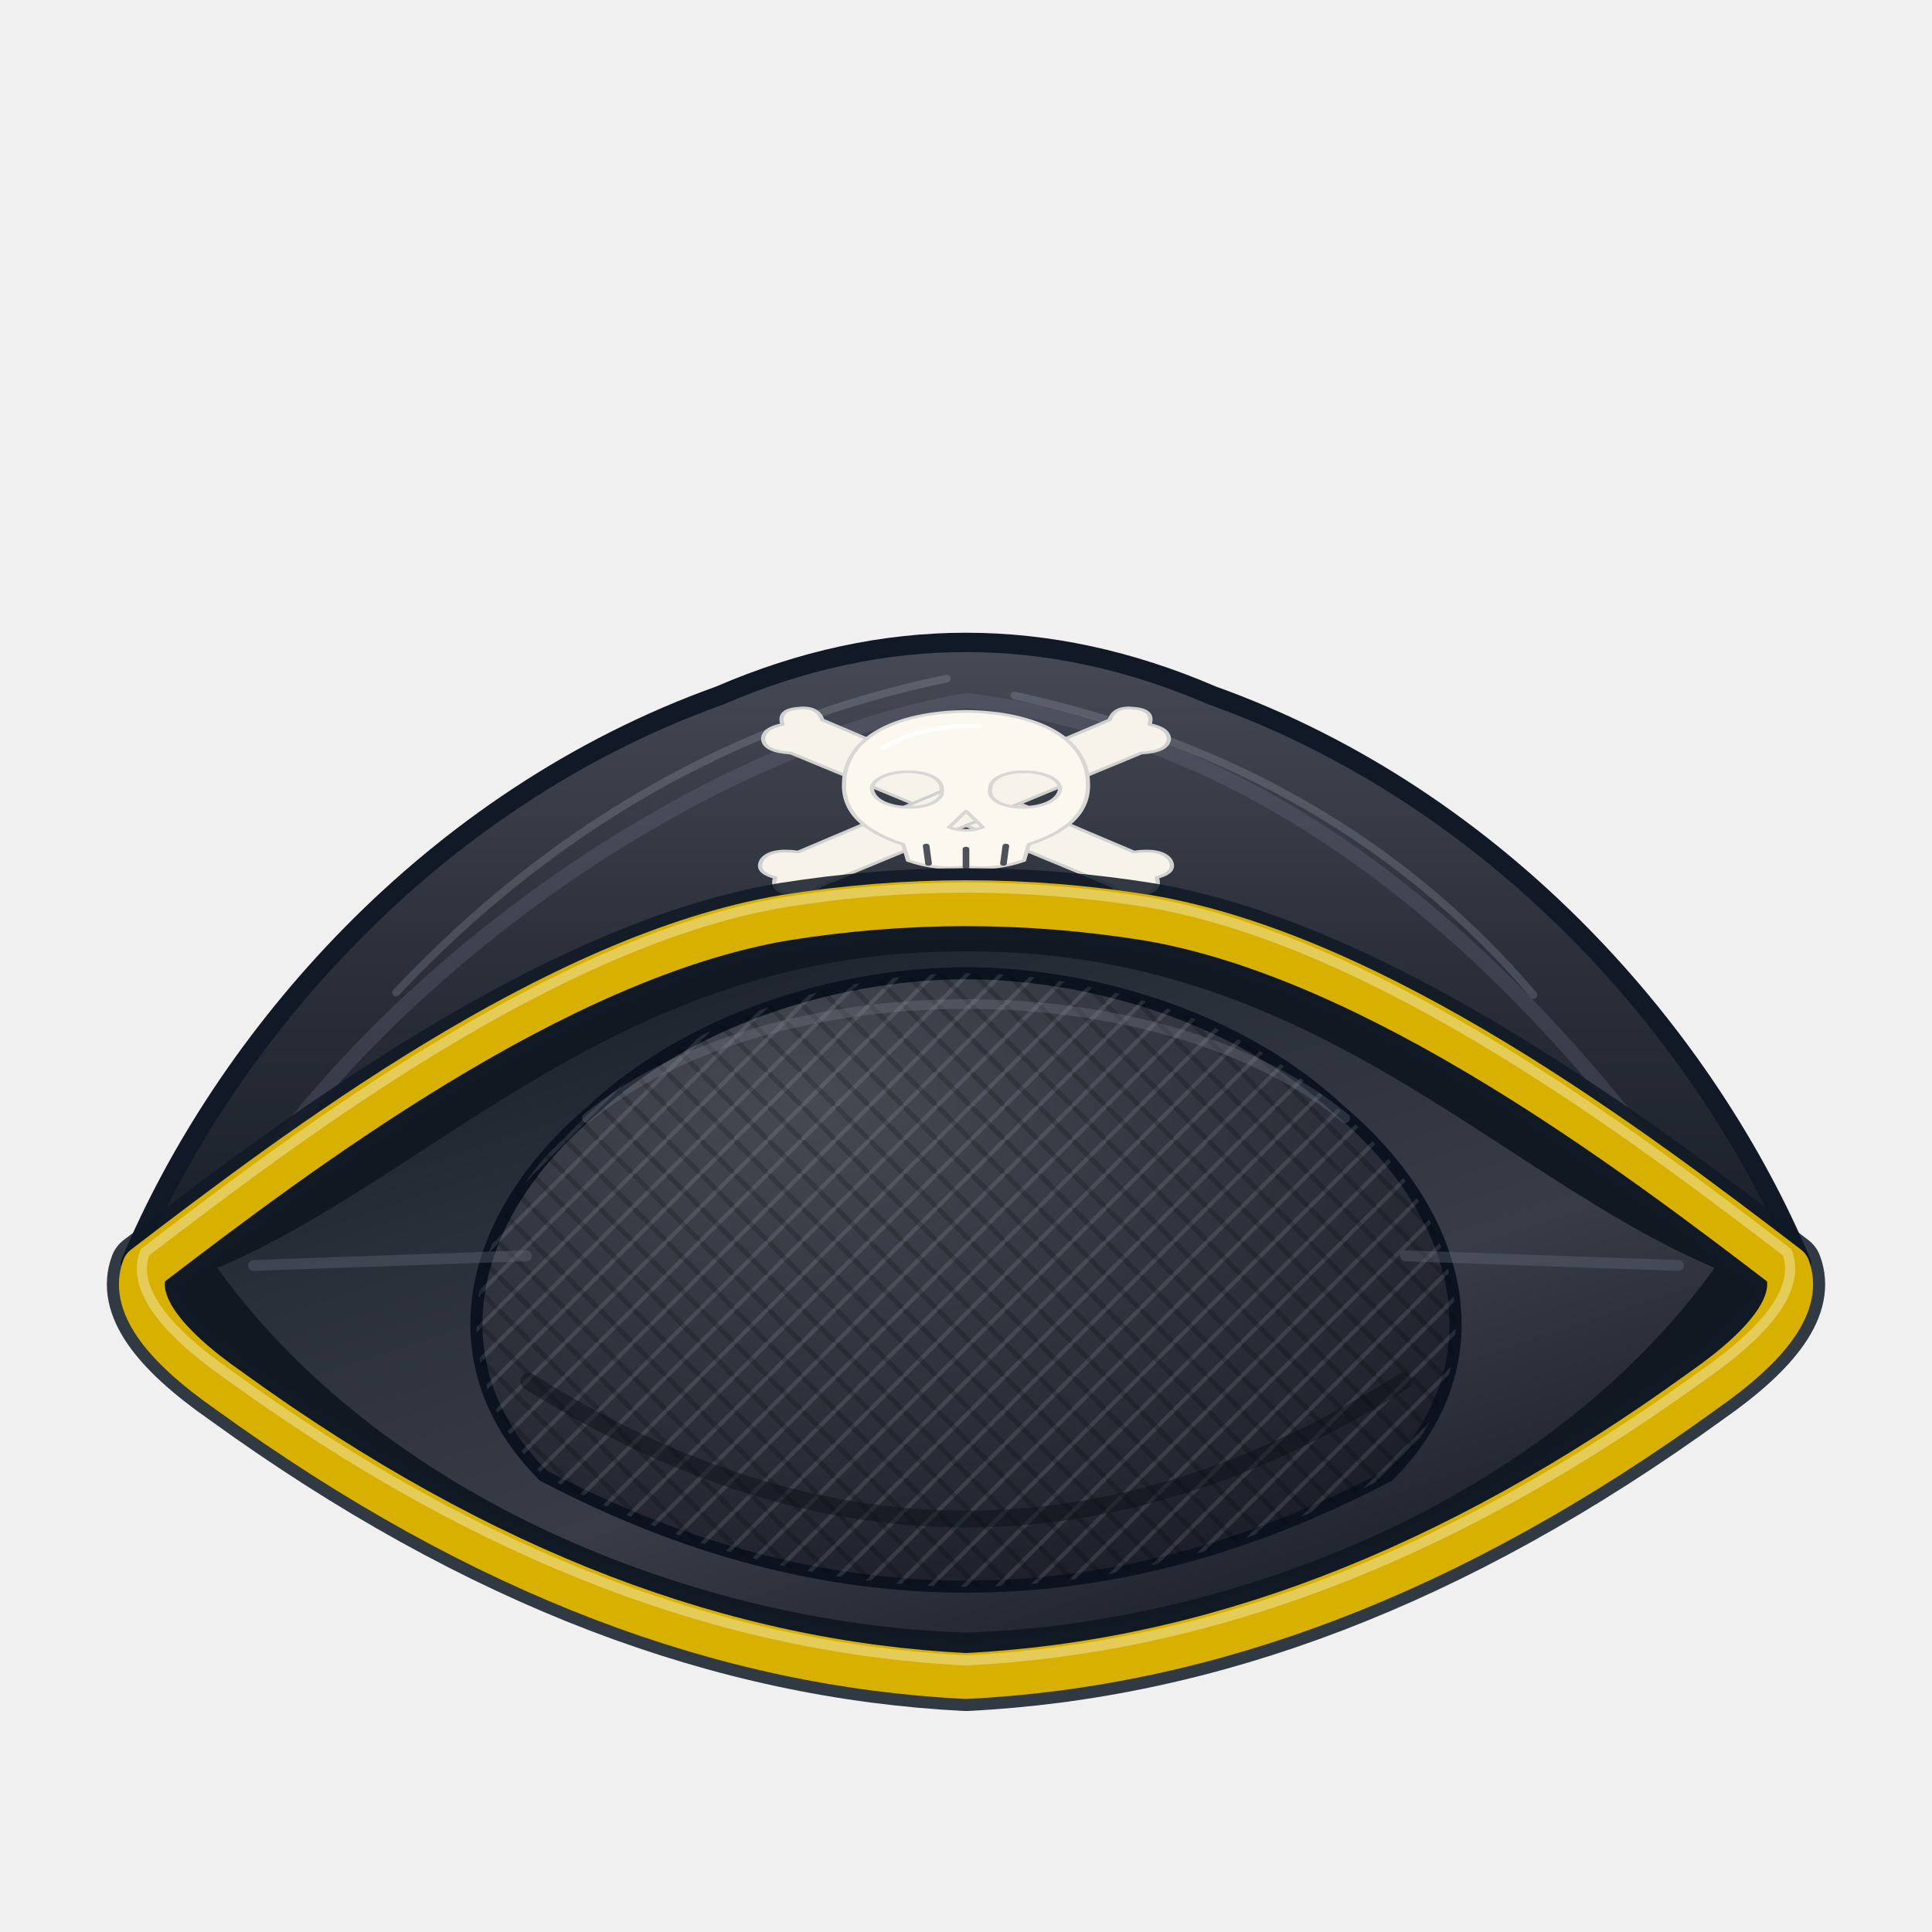
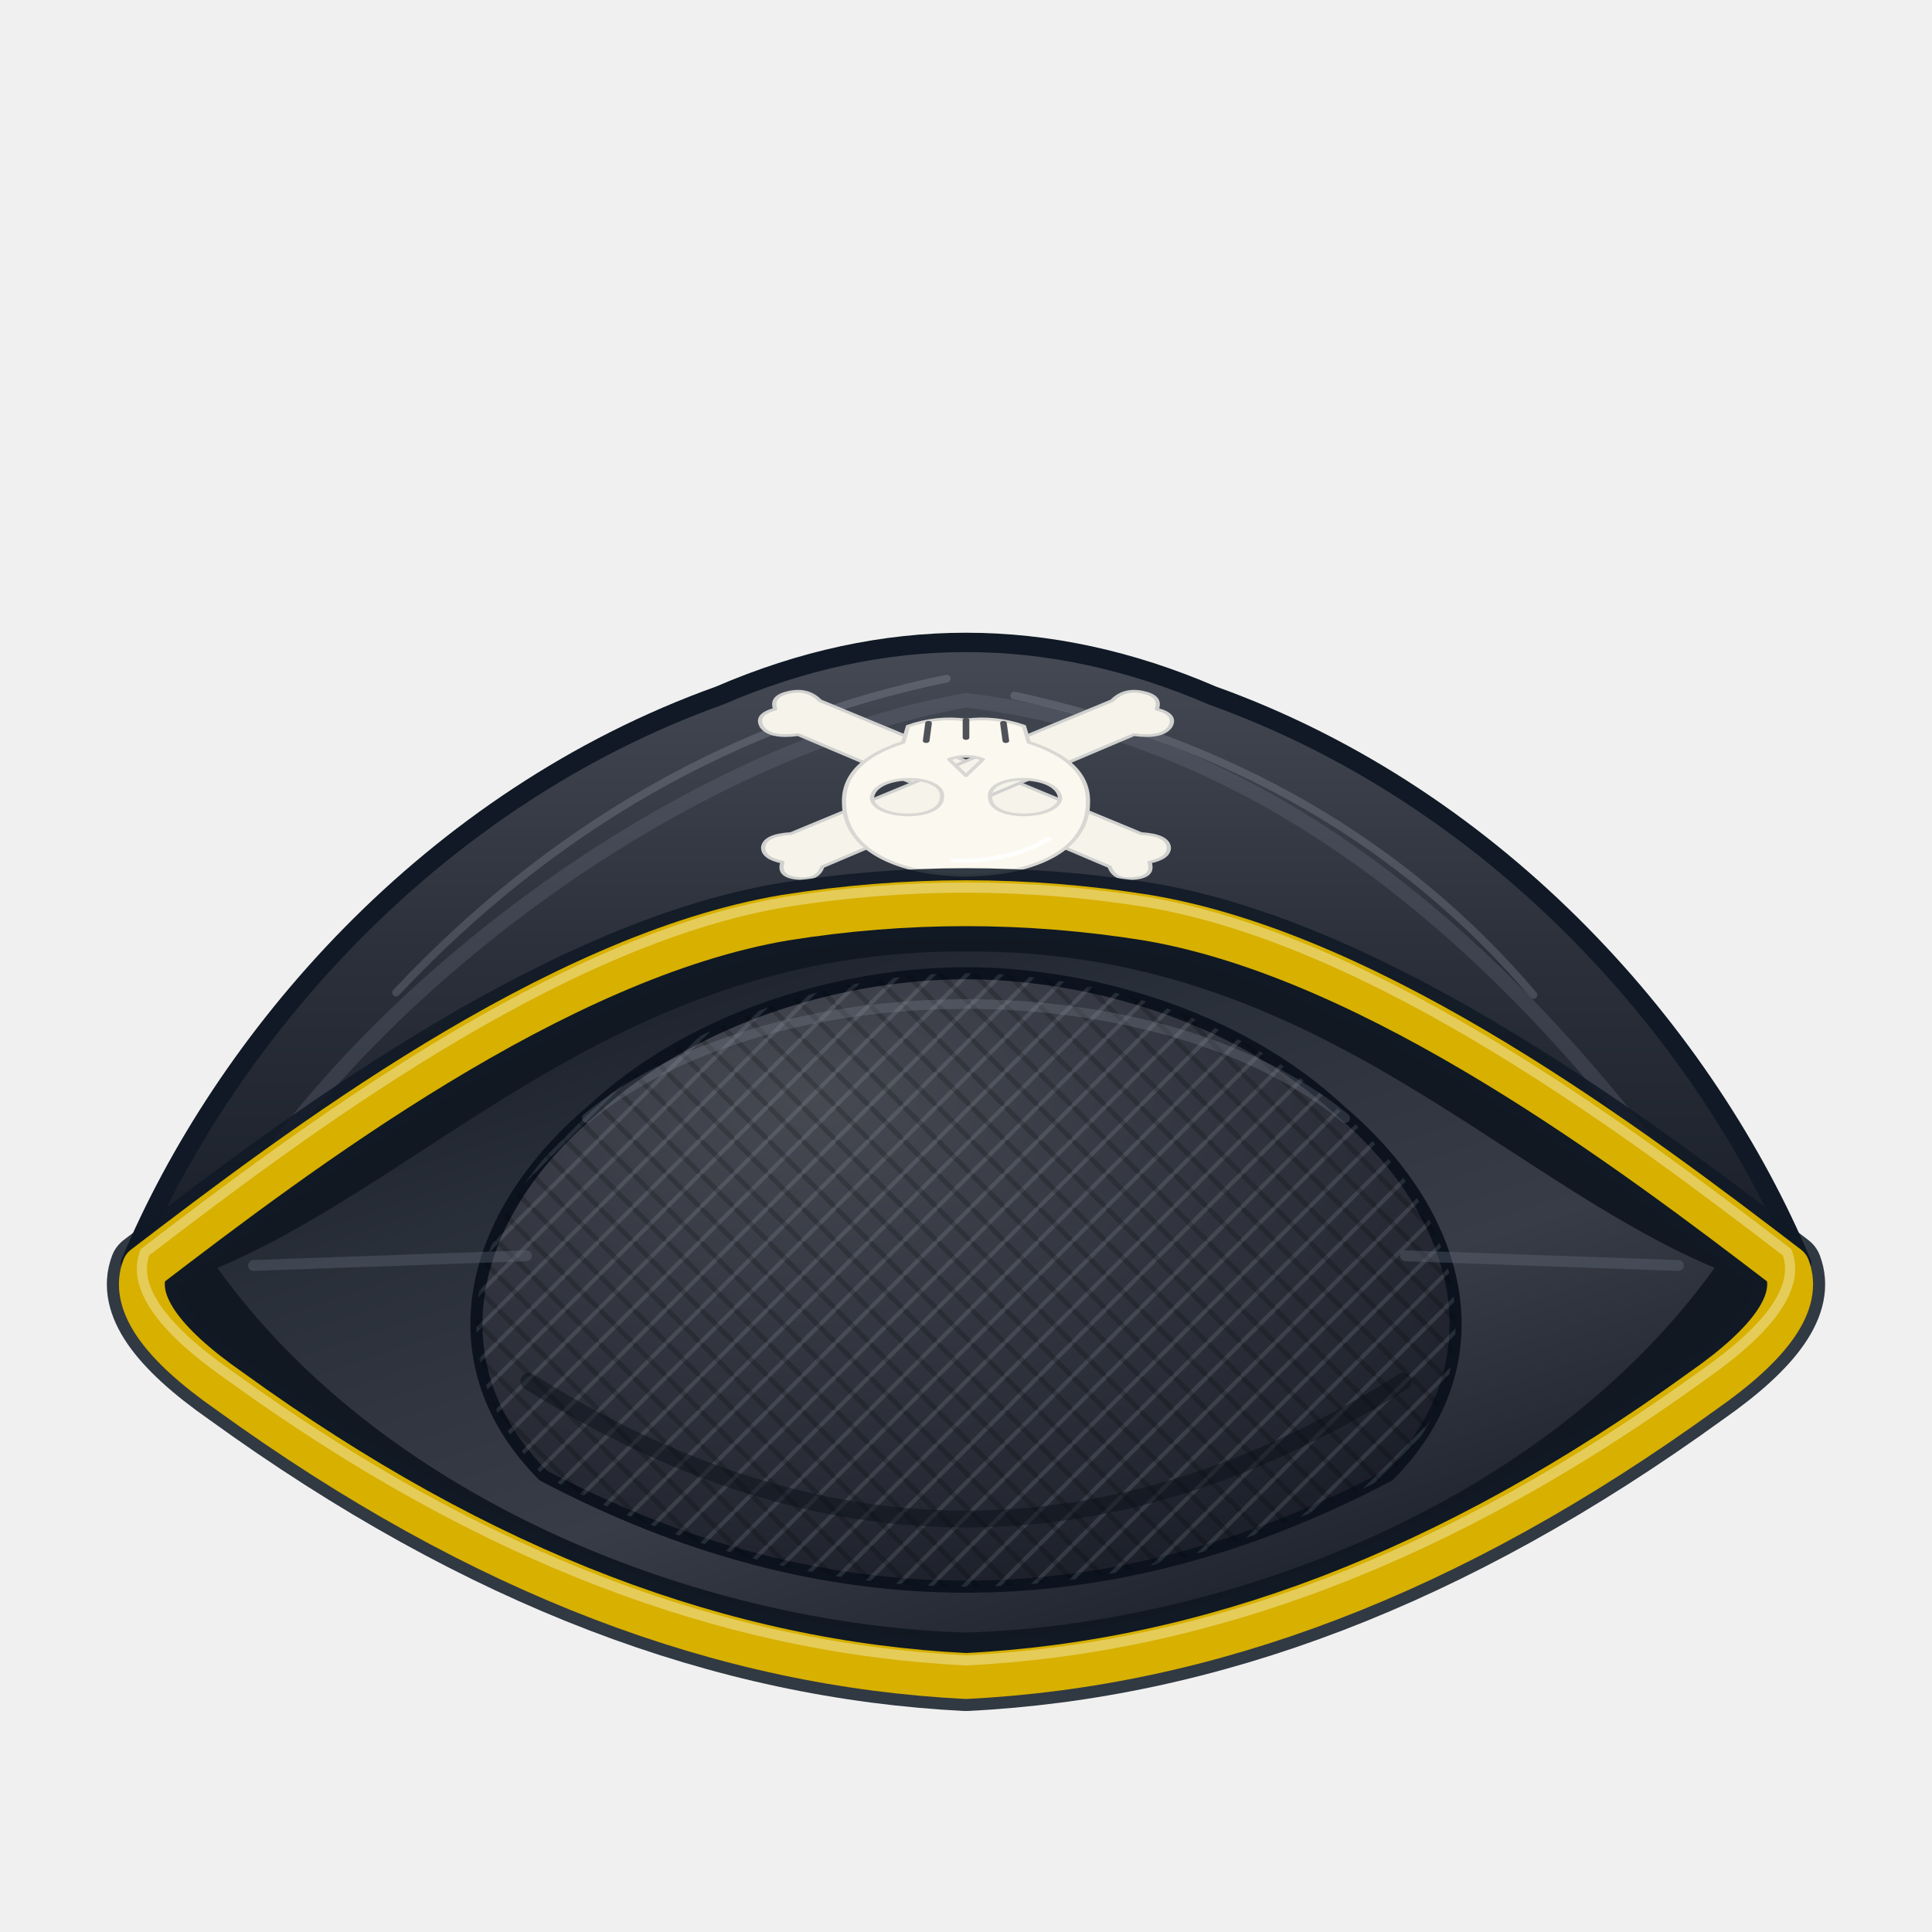
<svg xmlns="http://www.w3.org/2000/svg" width="80" height="80" viewBox="-8 -8 80 80" role="img" aria-label="GAME FRIENDS pirate hat — top-down, upper trim in player color" color="#d7b000" data-cosmetic="pirate-hat" data-view="top-down" data-anchor="32 32" data-color-binding="root-color">
  <defs>
    <radialGradient id="gf-pirate-top-d7b000-felt" cx=".34" cy=".2" r=".95">
      <stop offset="0" stop-color="#474a53" />
      <stop offset=".36" stop-color="#363943" />
      <stop offset=".75" stop-color="#242731" />
      <stop offset="1" stop-color="#151923" />
    </radialGradient>
    <linearGradient id="gf-pirate-top-d7b000-crown" x1=".08" y1="0" x2=".8" y2="1">
      <stop offset="0" stop-color="#151a24" />
      <stop offset=".3" stop-color="#292f39" />
      <stop offset=".64" stop-color="#383c46" />
      <stop offset="1" stop-color="#181e28" />
    </linearGradient>
    <linearGradient id="gf-pirate-top-d7b000-fold" x1="0" y1="0" x2="0" y2="1">
      <stop offset="0" stop-color="#454a55" />
      <stop offset=".43" stop-color="#2b303b" />
      <stop offset="1" stop-color="#141a24" />
    </linearGradient>
    <pattern id="gf-pirate-top-d7b000-weave" width="1.4" height="1.4" patternUnits="userSpaceOnUse">
      <path d="M-.35 .35 L.35-.35 M0 1.4 L1.4 0 M1.05 1.75 L1.75 1.05" fill="none" stroke="#d4d8df" stroke-width=".17" stroke-opacity=".13" />
      <path d="M0 0 L1.4 1.4" fill="none" stroke="#000000" stroke-width=".2" stroke-opacity=".18" />
    </pattern>
  </defs>
  <g stroke-linecap="round" stroke-linejoin="round">
    <g data-part="front-fold">
      <path d="M-2.6 44.3 C1.3 35 9.8 25.1 21.8 20.8 Q32 16.4 42.2 20.8 C54.2 25.1 62.7 35 66.6 44.3 L62.8 48.2 Q32 34.6 1.2 48.2 Z" fill="url(#gf-pirate-top-d7b000-fold)" stroke="#101925" stroke-width=".8" />
      <path d="M1.1 43 C7.1 32.8 20.5 23 32 21 Q49 23 62.9 43" fill="none" stroke="#747a88" stroke-width=".6" stroke-opacity=".26" />
      <path d="M8.4 33.1 Q18.1 22.8 31.2 20.1 M34 20.8 Q47.4 23.7 55.5 33.2" fill="none" stroke="#d1d5df" stroke-width=".32" stroke-opacity=".18" />
-       <g id="gf-pirate-top-d7b000-skull" data-part="skull-and-bones" transform="translate(32 25.2) scale(.5 .32)" stroke-linecap="round" stroke-linejoin="round">
+       <g id="gf-pirate-top-d7b000-skull" data-part="skull-and-bones" transform="translate(32 24.5) rotate(180) scale(.5 .32)" stroke-linecap="round" stroke-linejoin="round">
        <path d="M-14.5-6.3 Q-16.7-6.5-16.8-8.1 Q-16.8-9.5-15.2-10 Q-15.6-11.9-13.9-12.1 Q-12.3-12.4-11.9-10.6 L13.9 6.5 Q16.2 6 16.9 7.5 Q17.5 9.1 15.8 9.8 Q16.2 11.5 14.6 12 Q13.1 12.5 12.1 10.9 Z" fill="#f6f3eb" stroke="#d0d1ce" stroke-width=".35" />
        <g transform="scale(-1 1)">
          <path d="M-14.5-6.3 Q-16.7-6.5-16.8-8.1 Q-16.8-9.5-15.2-10 Q-15.6-11.9-13.9-12.1 Q-12.3-12.4-11.9-10.6 L13.9 6.5 Q16.2 6 16.9 7.5 Q17.5 9.1 15.8 9.8 Q16.2 11.5 14.6 12 Q13.1 12.5 12.1 10.9 Z" fill="#f6f3eb" stroke="#d0d1ce" stroke-width=".35" />
        </g>
        <path d="M-10.1-2.3 C-10.1-8.3-5.8-11.6 0-11.7 C5.8-11.6 10.1-8.3 10.1-2.3 Q10.2 3 5.2 5.5 L4.8 7.6 Q2.4 8.9 0 8.4 Q-2.4 8.9-4.8 7.6 L-5.2 5.5 Q-10.2 3-10.1-2.3 Z M-7.8-1.8 C-7.5-4.5-2.1-4.7-2-1.7 C-1.6 1.5-7.7 1.6-7.8-1.8 Z M2-1.7 C2.1-4.7 7.5-4.5 7.8-1.8 C7.7 1.6 1.6 1.5 2-1.7 Z M0 1.2 L-1.4 3.3 Q0 4.1 1.4 3.3 Z" fill="#fbf8ef" stroke="#d8d7d3" stroke-width=".35" fill-rule="evenodd" />
        <path d="M-3.3 5.7 L-3.1 8 M0 6.1 V8.4 M3.3 5.7 L3.1 8" fill="none" stroke="#50525a" stroke-width=".55" />
        <path d="M-6.8-7 Q-3.6-10 1-9.8" fill="none" stroke="#ffffff" stroke-width=".55" stroke-opacity=".8" />
      </g>
    </g>
    <g data-part="recessed-crown">
      <path d="M-2 44.5 C4.4 39.6 15 31.6 24.5 30 Q32 28.8 39.5 30 C49 31.6 59.6 39.6 66 44.5 Q66.8 46.6 62.5 49.6 C52 57.2 42 60.9 32 61.4 C22 60.9 12 57.2 1.5 49.6 Q-2.8 46.6-2 44.5 Z" fill="#111822" stroke="#101720" stroke-width=".7" />
      <path d="M1 44.5 C10 40.7 17.7 31.3 32 31.4 C46.3 31.3 54 40.7 63 44.5 C55.8 54.5 42.4 59.3 32 59.6 C21.6 59.3 8.2 54.5 1 44.5 Z" fill="url(#gf-pirate-top-d7b000-crown)" />
      <path d="M16.5 38 C20.9 33.9 27.2 32.3 32 32.3 C36.8 32.3 43.1 33.9 47.5 38 C52.8 42.5 54 48.6 49.5 53.1 Q32 62.3 14.5 53.1 C10 48.6 11.2 42.5 16.5 38 Z" fill="url(#gf-pirate-top-d7b000-felt)" stroke="#0c131e" stroke-width=".5" />
      <path d="M16.5 38 C20.9 33.9 27.2 32.3 32 32.3 C36.8 32.3 43.1 33.9 47.5 38 C52.8 42.5 54 48.6 49.5 53.1 Q32 62.3 14.5 53.1 C10 48.6 11.2 42.5 16.5 38 Z" fill="url(#gf-pirate-top-d7b000-weave)" />
      <path d="M16.3 38.3 C23.9 32 40.1 32 47.7 38.3" fill="none" stroke="#8b929e" stroke-width=".4" stroke-opacity=".24" />
      <path d="M13.9 49.2 Q32 60.6 50.1 49.2" fill="none" stroke="#070e18" stroke-width=".7" stroke-opacity=".45" />
      <path d="M2.5 44.4 L13.8 44 M50.2 44 L61.5 44.4" fill="none" stroke="#68717e" stroke-width=".45" stroke-opacity=".35" />
    </g>
    <g data-part="upper-trim" data-color-source="currentColor" stroke-linecap="round" stroke-linejoin="round">
      <path d="M-2 44.5 C4.4 39.6 15 31.6 24.5 30 Q32 28.8 39.5 30 C49 31.6 59.6 39.6 66 44.5 Q66.8 46.6 62.5 49.6 C52 57.2 42 60.9 32 61.4 C22 60.9 12 57.2 1.5 49.6 Q-2.8 46.6-2 44.5 Z" fill="none" stroke="#101925" stroke-width="2.9" stroke-opacity=".85" />
      <path d="M-2 44.5 C4.4 39.6 15 31.6 24.5 30 Q32 28.8 39.5 30 C49 31.6 59.6 39.6 66 44.5 Q66.8 46.6 62.5 49.6 C52 57.2 42 60.9 32 61.4 C22 60.9 12 57.2 1.5 49.6 Q-2.8 46.6-2 44.5 Z" fill="none" stroke="currentColor" stroke-width="1.9" />
      <g transform="translate(0 -0.646)">
        <path d="M-2 44.5 C4.4 39.6 15 31.6 24.5 30 Q32 28.8 39.5 30 C49 31.6 59.6 39.6 66 44.5 Q66.8 46.6 62.5 49.6 C52 57.2 42 60.9 32 61.4 C22 60.9 12 57.2 1.5 49.6 Q-2.8 46.6-2 44.5 Z" fill="none" stroke="#ffffff" stroke-width="0.42" stroke-opacity=".35" />
      </g>
    </g>
  </g>
</svg>
